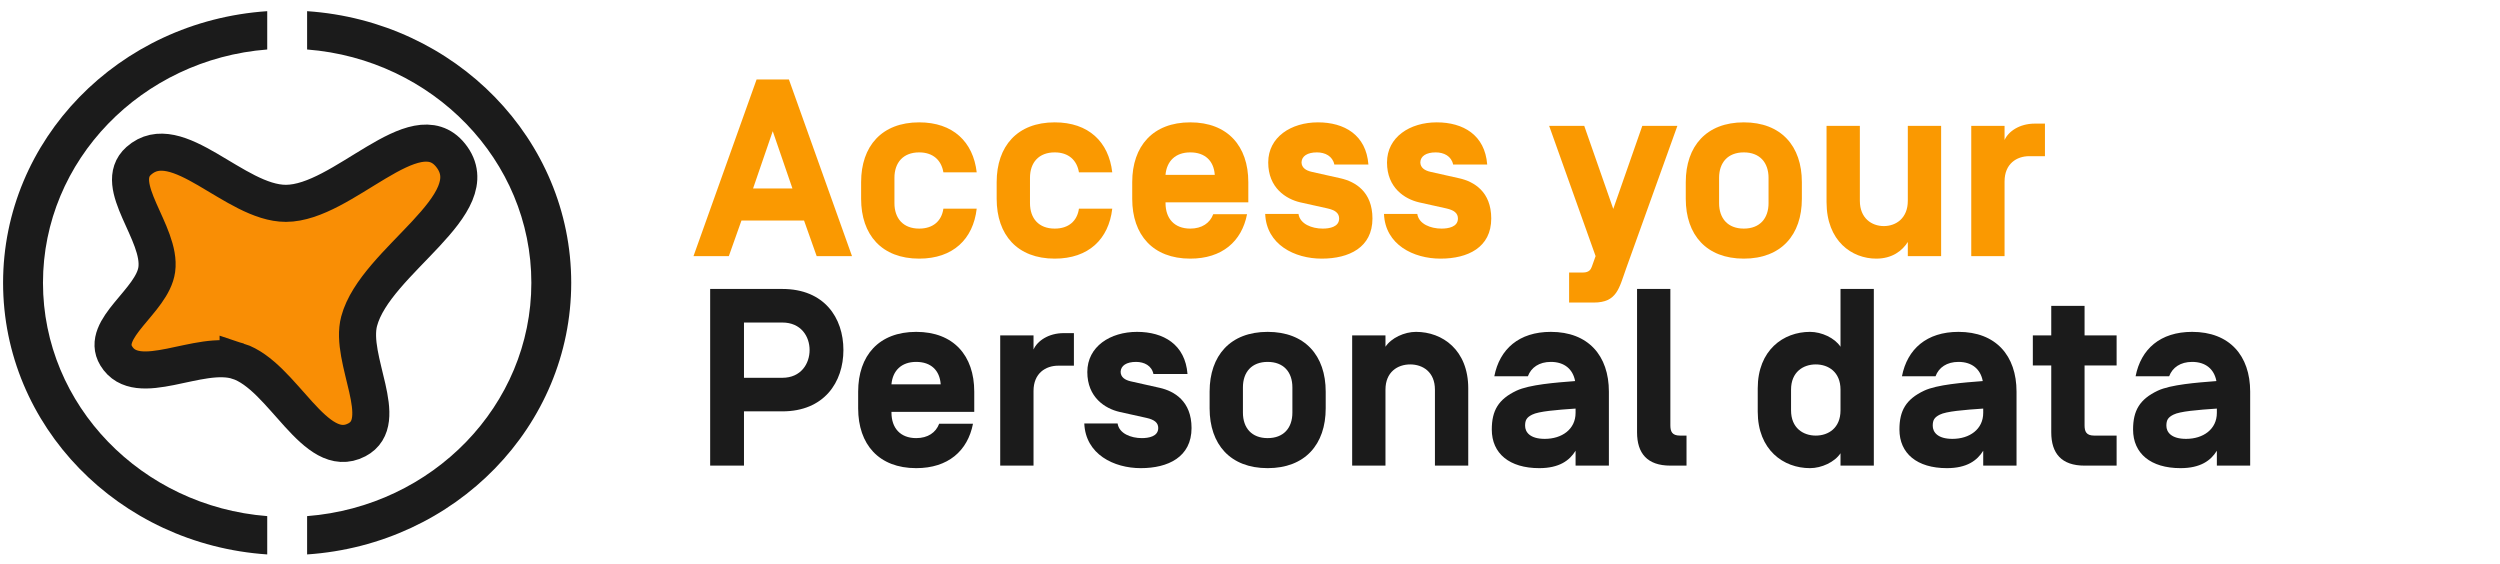
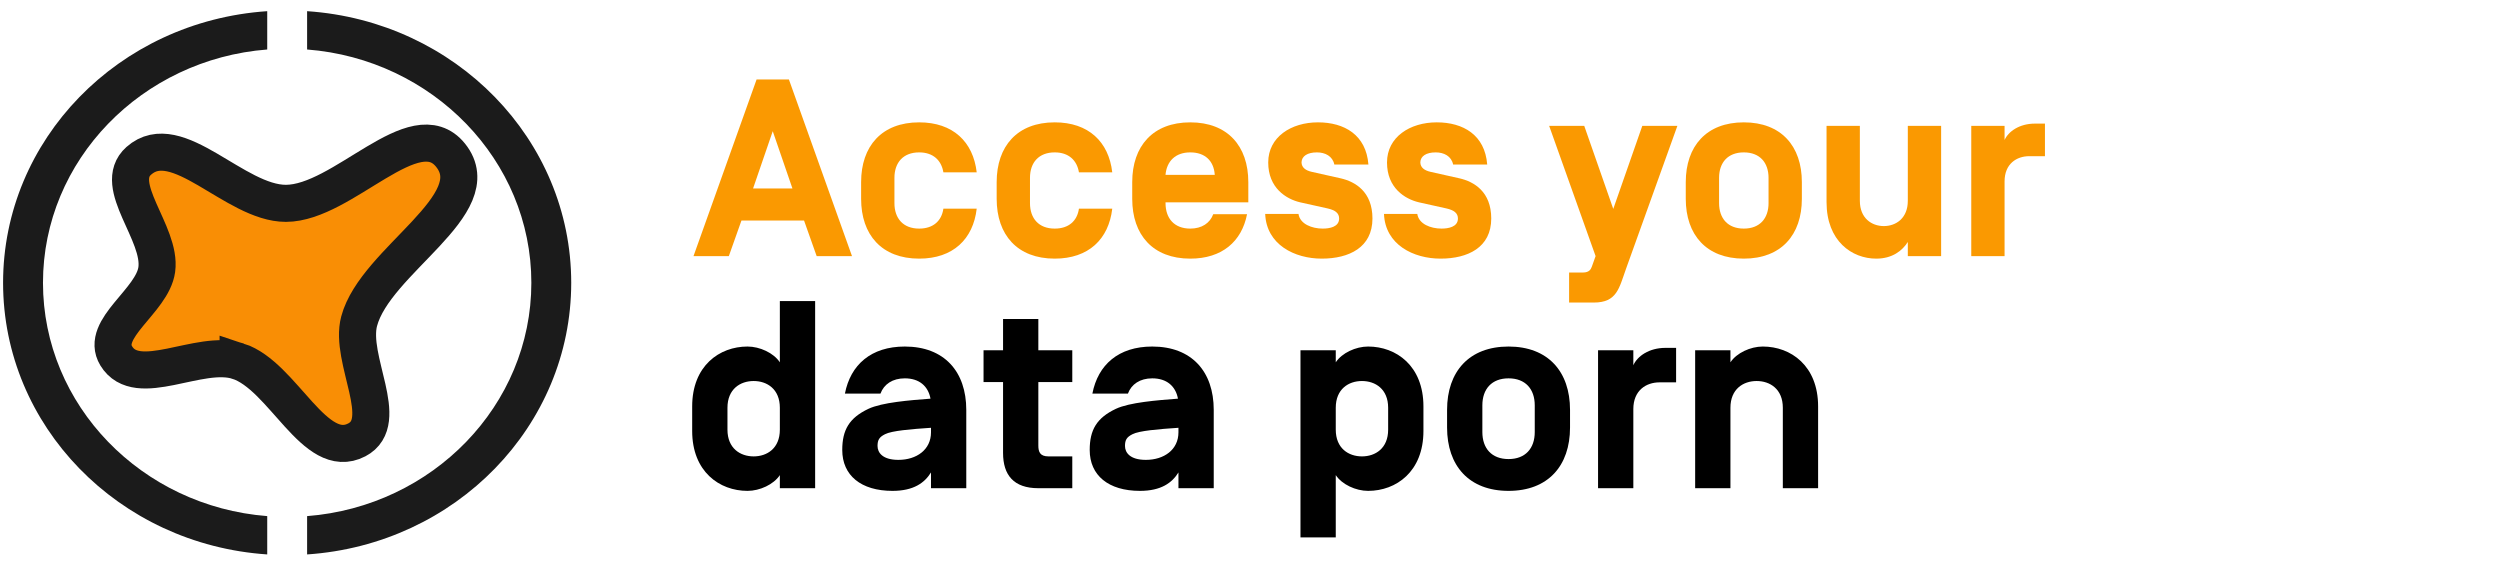
<svg xmlns="http://www.w3.org/2000/svg" id="Layer_1" data-name="Layer 1" viewBox="0 0 1375 310" version="1.1" width="36.38cm" height="8.202cm">
  <defs id="defs4667">
    <style id="style4665">.cls-1{fill:#3b5998;}.cls-2{fill:#1b1b1b;}</style>
  </defs>
  <g id="layer4" style="display:inline">
-     <g aria-label="Access your  Personal data " transform="matrix(2.304629,0,0,2.304629,-118.8677,-157.2192)" style="font-style:normal;font-weight:normal;font-size:40px;line-height:1.25;font-family:sans-serif;letter-spacing:0px;word-spacing:0px;fill:#fa9900;fill-opacity:0.996;stroke:none" id="flowRoot3729">
-       <path d="m 240.692,113.198 h -9.396 l 4.698,-13.672 z m 2.771,7.649 3.011,8.492 h 8.432 L 239.849,87.179 h -7.709 l -15.057,42.16 h 8.432 l 3.011,-8.492 z" style="font-style:normal;font-variant:normal;font-weight:bold;font-stretch:normal;font-size:60.229px;line-height:0;font-family:'Simplon Norm';-inkscape-font-specification:'Simplon Norm Bold';fill:#fa9900;fill-opacity:0.996" id="path828" />
-       <path d="m 276.718,118.017 c -0.422,2.951 -2.469,4.758 -5.782,4.758 -3.794,0 -5.902,-2.409 -5.902,-6.083 v -6.023 c 0,-3.674 2.108,-6.083 5.902,-6.083 3.313,0 5.3,1.867 5.782,4.758 h 7.95 c -0.843,-7.288 -5.662,-11.925 -13.732,-11.925 -8.914,0 -13.853,5.662 -13.853,14.274 v 3.975 c 0,8.613 4.939,14.274 13.853,14.274 8.071,0 12.889,-4.638 13.732,-11.925 z" style="font-style:normal;font-variant:normal;font-weight:bold;font-stretch:normal;font-size:60.229px;line-height:0;font-family:'Simplon Norm';-inkscape-font-specification:'Simplon Norm Bold';fill:#fa9900;fill-opacity:0.996" id="path830" />
-       <path d="m 309.067,118.017 c -0.422,2.951 -2.469,4.758 -5.782,4.758 -3.794,0 -5.902,-2.409 -5.902,-6.083 v -6.023 c 0,-3.674 2.108,-6.083 5.902,-6.083 3.313,0 5.3,1.867 5.782,4.758 h 7.95 c -0.843,-7.288 -5.662,-11.925 -13.732,-11.925 -8.914,0 -13.853,5.662 -13.853,14.274 v 3.975 c 0,8.613 4.939,14.274 13.853,14.274 8.071,0 12.889,-4.638 13.732,-11.925 z" style="font-style:normal;font-variant:normal;font-weight:bold;font-stretch:normal;font-size:60.229px;line-height:0;font-family:'Simplon Norm';-inkscape-font-specification:'Simplon Norm Bold';fill:#fa9900;fill-opacity:0.996" id="path832" />
-       <path d="m 349.488,116.511 v -4.818 c 0,-8.613 -4.939,-14.274 -13.853,-14.274 -8.914,0 -13.853,5.662 -13.853,14.274 v 3.975 c 0,8.613 4.939,14.274 13.853,14.274 7.589,0 12.287,-4.096 13.552,-10.6 h -8.071 c -0.783,2.108 -2.71,3.433 -5.481,3.433 -3.794,0 -5.902,-2.409 -5.902,-6.083 v -0.181 z m -13.853,-11.925 c 3.554,0 5.601,2.048 5.842,5.3 v 0.06 h -11.745 v -0.06 c 0.301,-3.192 2.349,-5.3 5.902,-5.3 z" style="font-style:normal;font-variant:normal;font-weight:bold;font-stretch:normal;font-size:60.229px;line-height:0;font-family:'Simplon Norm';-inkscape-font-specification:'Simplon Norm Bold';fill:#fa9900;fill-opacity:0.996" id="path834" />
-       <path d="m 367.007,129.942 c 6.505,0 12.106,-2.65 12.106,-9.576 0,-6.445 -4.156,-8.793 -7.529,-9.576 l -6.987,-1.566 c -1.325,-0.301 -2.409,-0.964 -2.409,-2.289 0.06,-1.446 1.385,-2.349 3.674,-2.349 1.988,0 3.734,0.903 4.156,2.891 h 8.131 c -0.542,-7.047 -5.722,-10.058 -12.046,-10.058 -6.384,0 -11.865,3.493 -11.865,9.576 0,6.083 4.276,8.733 7.649,9.516 l 6.505,1.446 c 1.867,0.422 2.771,1.144 2.771,2.409 0,2.048 -2.349,2.409 -3.915,2.409 -2.59,0 -5.421,-1.084 -5.782,-3.493 h -7.95 c 0.301,7.348 7.047,10.661 13.491,10.661 z" style="font-style:normal;font-variant:normal;font-weight:bold;font-stretch:normal;font-size:60.229px;line-height:0;font-family:'Simplon Norm';-inkscape-font-specification:'Simplon Norm Bold';fill:#fa9900;fill-opacity:0.996" id="path836" />
-       <path d="m 395.357,129.942 c 6.505,0 12.106,-2.65 12.106,-9.576 0,-6.445 -4.156,-8.793 -7.529,-9.576 l -6.987,-1.566 c -1.325,-0.301 -2.409,-0.964 -2.409,-2.289 0.06,-1.446 1.385,-2.349 3.674,-2.349 1.988,0 3.734,0.903 4.156,2.891 h 8.131 c -0.542,-7.047 -5.722,-10.058 -12.046,-10.058 -6.384,0 -11.865,3.493 -11.865,9.576 0,6.083 4.276,8.733 7.649,9.516 l 6.505,1.446 c 1.867,0.422 2.771,1.144 2.771,2.409 0,2.048 -2.349,2.409 -3.915,2.409 -2.59,0 -5.421,-1.084 -5.782,-3.493 h -7.95 c 0.301,7.348 7.047,10.661 13.491,10.661 z" style="font-style:normal;font-variant:normal;font-weight:bold;font-stretch:normal;font-size:60.229px;line-height:0;font-family:'Simplon Norm';-inkscape-font-specification:'Simplon Norm Bold';fill:#fa9900;fill-opacity:0.996" id="path838" />
-       <path d="m 451.882,98.262 h -8.372 l -6.926,19.815 -6.926,-19.815 h -8.372 l 11.082,31.078 -0.903,2.53 c -0.241,0.663 -0.663,1.385 -2.108,1.385 h -3.313 v 7.167 h 5.902 c 5.541,0 6.023,-3.433 7.709,-8.131 z" style="font-style:normal;font-variant:normal;font-weight:bold;font-stretch:normal;font-size:60.229px;line-height:0;font-family:'Simplon Norm';-inkscape-font-specification:'Simplon Norm Bold';fill:#fa9900;fill-opacity:0.996" id="path840" />
-       <path d="m 453.887,115.668 c 0,8.613 4.939,14.274 13.853,14.274 8.914,0 13.853,-5.662 13.853,-14.274 v -3.975 c 0,-8.613 -4.939,-14.274 -13.853,-14.274 -8.914,0 -13.853,5.662 -13.853,14.274 z m 19.755,1.024 c 0,3.674 -2.108,6.083 -5.902,6.083 -3.794,0 -5.902,-2.409 -5.902,-6.083 v -6.023 c 0,-3.674 2.108,-6.083 5.902,-6.083 3.794,0 5.902,2.409 5.902,6.083 z" style="font-style:normal;font-variant:normal;font-weight:bold;font-stretch:normal;font-size:60.229px;line-height:0;font-family:'Simplon Norm';-inkscape-font-specification:'Simplon Norm Bold';fill:#fa9900;fill-opacity:0.996" id="path842" />
-       <path d="m 501.156,122.173 c -2.891,0 -5.722,-1.867 -5.722,-6.023 V 98.262 h -7.95 v 18.189 c 0,9.336 6.083,13.491 11.865,13.491 3.794,0 6.204,-1.867 7.529,-3.975 v 3.373 h 7.95 V 98.262 h -7.95 v 17.888 c 0,4.156 -2.831,6.023 -5.722,6.023 z" style="font-style:normal;font-variant:normal;font-weight:bold;font-stretch:normal;font-size:60.229px;line-height:0;font-family:'Simplon Norm';-inkscape-font-specification:'Simplon Norm Bold';fill:#fa9900;fill-opacity:0.996" id="path844" />
-       <path d="m 529.97,111.512 c 0,-4.216 2.891,-6.023 5.902,-6.023 h 3.734 v -7.77 h -2.409 c -3.674,0 -6.324,1.867 -7.228,3.915 v -3.373 h -7.95 v 31.078 h 7.95 z" style="font-style:normal;font-variant:normal;font-weight:bold;font-stretch:normal;font-size:60.229px;line-height:0;font-family:'Simplon Norm';-inkscape-font-specification:'Simplon Norm Bold';fill:#fa9900;fill-opacity:0.996" id="path846" />
-       <path d="m 229.128,158.38 v -13.19 h 9.155 c 4.457,0 6.505,3.313 6.505,6.565 0,3.252 -2.048,6.625 -6.505,6.625 z m 0,8.01 h 9.155 c 9.998,0 14.575,-6.987 14.575,-14.636 0,-7.709 -4.577,-14.575 -14.575,-14.575 h -17.226 v 42.16 h 8.071 z" style="font-style:normal;font-variant:normal;font-weight:bold;font-stretch:normal;font-size:60.229px;line-height:0;font-family:'Simplon Norm';-inkscape-font-specification:'Simplon Norm Bold';fill:#1b1b1b;fill-opacity:1" id="path848" />
-       <path d="m 284.083,166.511 v -4.818 c 0,-8.613 -4.939,-14.274 -13.853,-14.274 -8.914,0 -13.853,5.662 -13.853,14.274 v 3.975 c 0,8.613 4.939,14.274 13.853,14.274 7.589,0 12.287,-4.096 13.552,-10.6 h -8.071 c -0.783,2.108 -2.71,3.433 -5.481,3.433 -3.794,0 -5.902,-2.409 -5.902,-6.083 v -0.181 z m -13.853,-11.925 c 3.554,0 5.601,2.048 5.842,5.3 v 0.06 h -11.745 v -0.06 c 0.301,-3.192 2.349,-5.3 5.902,-5.3 z" style="font-style:normal;font-variant:normal;font-weight:bold;font-stretch:normal;font-size:60.229px;line-height:0;font-family:'Simplon Norm';-inkscape-font-specification:'Simplon Norm Bold';fill:#1b1b1b;fill-opacity:1" id="path850" />
-       <path d="m 298.229,161.512 c 0,-4.216 2.891,-6.023 5.902,-6.023 h 3.734 v -7.77 h -2.409 c -3.674,0 -6.324,1.867 -7.228,3.915 v -3.373 h -7.95 v 31.078 h 7.95 z" style="font-style:normal;font-variant:normal;font-weight:bold;font-stretch:normal;font-size:60.229px;line-height:0;font-family:'Simplon Norm';-inkscape-font-specification:'Simplon Norm Bold';fill:#1b1b1b;fill-opacity:1" id="path852" />
-       <path d="m 323.835,179.942 c 6.505,0 12.106,-2.65 12.106,-9.576 0,-6.445 -4.156,-8.793 -7.529,-9.576 l -6.987,-1.566 c -1.325,-0.301 -2.409,-0.964 -2.409,-2.289 0.06,-1.446 1.385,-2.349 3.674,-2.349 1.988,0 3.734,0.903 4.156,2.891 h 8.131 c -0.542,-7.047 -5.722,-10.058 -12.046,-10.058 -6.384,0 -11.865,3.493 -11.865,9.576 0,6.083 4.276,8.733 7.649,9.516 l 6.505,1.446 c 1.867,0.422 2.771,1.144 2.771,2.409 0,2.048 -2.349,2.409 -3.915,2.409 -2.59,0 -5.421,-1.084 -5.782,-3.493 h -7.95 c 0.301,7.348 7.047,10.661 13.491,10.661 z" style="font-style:normal;font-variant:normal;font-weight:bold;font-stretch:normal;font-size:60.229px;line-height:0;font-family:'Simplon Norm';-inkscape-font-specification:'Simplon Norm Bold';fill:#1b1b1b;fill-opacity:1" id="path854" />
-       <path d="m 340.251,165.668 c 0,8.613 4.939,14.274 13.853,14.274 8.914,0 13.853,-5.662 13.853,-14.274 v -3.975 c 0,-8.613 -4.939,-14.274 -13.853,-14.274 -8.914,0 -13.853,5.662 -13.853,14.274 z m 19.755,1.024 c 0,3.674 -2.108,6.083 -5.902,6.083 -3.794,0 -5.902,-2.409 -5.902,-6.083 v -6.023 c 0,-3.674 2.108,-6.083 5.902,-6.083 3.794,0 5.902,2.409 5.902,6.083 z" style="font-style:normal;font-variant:normal;font-weight:bold;font-stretch:normal;font-size:60.229px;line-height:0;font-family:'Simplon Norm';-inkscape-font-specification:'Simplon Norm Bold';fill:#1b1b1b;fill-opacity:1" id="path856" />
-       <path d="m 401.976,160.91 c 0,-9.155 -6.143,-13.491 -12.467,-13.491 -2.771,0 -5.902,1.446 -7.288,3.554 v -2.71 h -7.95 v 31.078 h 7.95 v -18.129 c 0,-4.216 2.891,-6.023 5.902,-6.023 3.011,0 5.902,1.807 5.902,6.023 v 18.129 h 7.95 z" style="font-style:normal;font-variant:normal;font-weight:bold;font-stretch:normal;font-size:60.229px;line-height:0;font-family:'Simplon Norm';-inkscape-font-specification:'Simplon Norm Bold';fill:#1b1b1b;fill-opacity:1" id="path858" />
-       <path d="m 427.469,159.163 c -4.698,0.361 -10.901,0.843 -13.973,2.289 -4.337,2.048 -5.902,4.758 -5.902,9.275 0,5.722 4.216,9.215 11.323,9.215 4.758,0 7.228,-1.807 8.673,-4.156 v 3.554 h 7.95 v -17.647 c 0,-8.613 -4.939,-14.274 -13.853,-14.274 -7.589,0 -12.227,4.096 -13.491,10.6 h 8.01 c 0.783,-2.108 2.71,-3.433 5.481,-3.433 3.252,0 5.24,1.747 5.782,4.517 z m -10.239,8.01 c 1.506,-0.783 5.842,-1.144 10.359,-1.446 v 1.024 c 0,3.915 -3.252,6.204 -7.348,6.204 -3.554,0 -4.698,-1.626 -4.698,-3.132 0,-1.325 0.361,-1.988 1.686,-2.65 z" style="font-style:normal;font-variant:normal;font-weight:bold;font-stretch:normal;font-size:60.229px;line-height:0;font-family:'Simplon Norm';-inkscape-font-specification:'Simplon Norm Bold';fill:#1b1b1b;fill-opacity:1" id="path860" />
-       <path d="m 452.5,172.173 c -1.927,0 -2.289,-1.024 -2.289,-2.469 v -32.524 h -7.95 v 34.21 c 0,4.999 2.409,7.95 7.95,7.95 h 3.855 v -7.167 z" style="font-style:normal;font-variant:normal;font-weight:bold;font-stretch:normal;font-size:60.229px;line-height:0;font-family:'Simplon Norm';-inkscape-font-specification:'Simplon Norm Bold';fill:#1b1b1b;fill-opacity:1" id="path862" />
-       <path d="m 490.817,176.389 v 2.951 h 7.95 v -42.16 h -7.95 v 13.793 c -1.385,-2.108 -4.517,-3.554 -7.288,-3.554 -6.324,0 -12.467,4.337 -12.467,13.491 v 5.541 c 0,9.155 6.143,13.491 12.467,13.491 2.771,0 5.902,-1.446 7.288,-3.554 z m -11.805,-15.178 c 0,-4.216 2.891,-6.023 5.902,-6.023 3.011,0 5.902,1.807 5.902,6.023 v 4.939 c 0,4.216 -2.891,6.023 -5.902,6.023 -3.011,0 -5.902,-1.807 -5.902,-6.023 z" style="font-style:normal;font-variant:normal;font-weight:bold;font-stretch:normal;font-size:60.229px;line-height:0;font-family:'Simplon Norm';-inkscape-font-specification:'Simplon Norm Bold';fill:#1b1b1b;fill-opacity:1" id="path864" />
-       <path d="m 524.753,159.163 c -4.698,0.361 -10.901,0.843 -13.973,2.289 -4.337,2.048 -5.902,4.758 -5.902,9.275 0,5.722 4.216,9.215 11.323,9.215 4.758,0 7.228,-1.807 8.673,-4.156 v 3.554 h 7.95 v -17.647 c 0,-8.613 -4.939,-14.274 -13.853,-14.274 -7.589,0 -12.227,4.096 -13.491,10.6 h 8.01 c 0.783,-2.108 2.71,-3.433 5.481,-3.433 3.252,0 5.24,1.747 5.782,4.517 z m -10.239,8.01 c 1.506,-0.783 5.842,-1.144 10.359,-1.446 v 1.024 c 0,3.915 -3.252,6.204 -7.348,6.204 -3.554,0 -4.698,-1.626 -4.698,-3.132 0,-1.325 0.361,-1.988 1.686,-2.65 z" style="font-style:normal;font-variant:normal;font-weight:bold;font-stretch:normal;font-size:60.229px;line-height:0;font-family:'Simplon Norm';-inkscape-font-specification:'Simplon Norm Bold';fill:#1b1b1b;fill-opacity:1" id="path866" />
-       <path d="m 551.35,172.173 c -1.927,0 -2.289,-1.024 -2.289,-2.469 v -14.274 h 7.649 v -7.167 h -7.649 v -7.047 h -7.95 v 7.047 h -4.397 v 7.167 h 4.397 v 15.961 c 0,4.999 2.409,7.95 7.95,7.95 h 7.649 v -7.167 z" style="font-style:normal;font-variant:normal;font-weight:bold;font-stretch:normal;font-size:60.229px;line-height:0;font-family:'Simplon Norm';-inkscape-font-specification:'Simplon Norm Bold';fill:#1b1b1b;fill-opacity:1" id="path868" />
-       <path d="m 580.512,159.163 c -4.698,0.361 -10.901,0.843 -13.973,2.289 -4.337,2.048 -5.902,4.758 -5.902,9.275 0,5.722 4.216,9.215 11.323,9.215 4.758,0 7.228,-1.807 8.673,-4.156 v 3.554 h 7.95 v -17.647 c 0,-8.613 -4.939,-14.274 -13.853,-14.274 -7.589,0 -12.227,4.096 -13.491,10.6 h 8.01 c 0.783,-2.108 2.71,-3.433 5.481,-3.433 3.252,0 5.24,1.747 5.782,4.517 z m -10.239,8.01 c 1.506,-0.783 5.842,-1.144 10.359,-1.446 v 1.024 c 0,3.915 -3.252,6.204 -7.348,6.204 -3.554,0 -4.698,-1.626 -4.698,-3.132 0,-1.325 0.361,-1.988 1.686,-2.65 z" style="font-style:normal;font-variant:normal;font-weight:bold;font-stretch:normal;font-size:60.229px;line-height:0;font-family:'Simplon Norm';-inkscape-font-specification:'Simplon Norm Bold';fill:#1b1b1b;fill-opacity:1" id="path870" />
-     </g>
+     <path id="path828" style="font-style:normal;font-variant:normal;font-weight:bold;font-stretch:normal;font-size:60.229px;line-height:0;font-family:'Simplon Norm';-inkscape-font-specification:'Simplon Norm Bold';letter-spacing:0px;word-spacing:0px;fill:#fa9900;fill-opacity:0.996;stroke:none;stroke-width:2.305" d="M 435.839,103.661 H 414.185 L 425.012,72.152 Z m 6.385,17.628 6.94,19.572 H 468.597 L 433.895,43.697 h -17.767 l -34.702,97.164 h 19.433 l 6.94,-19.572 z" />
+     <path id="path830" style="font-style:normal;font-variant:normal;font-weight:bold;font-stretch:normal;font-size:60.229px;line-height:0;font-family:'Simplon Norm';-inkscape-font-specification:'Simplon Norm Bold';letter-spacing:0px;word-spacing:0px;fill:#fa9900;fill-opacity:0.996;stroke:none;stroke-width:2.305" d="m 518.864,114.766 c -0.972,6.801 -5.691,10.966 -13.325,10.966 -8.745,0 -13.603,-5.552 -13.603,-14.019 V 97.831 c 0,-8.467 4.858,-14.019 13.603,-14.019 7.634,0 12.215,4.303 13.325,10.966 h 18.322 c -1.943,-16.796 -13.048,-27.484 -31.648,-27.484 -20.543,0 -31.925,13.048 -31.925,32.897 v 9.161 c 0,19.849 11.382,32.897 31.925,32.897 18.6,0 29.705,-10.688 31.648,-27.484 z" />
+     <path id="path832" style="font-style:normal;font-variant:normal;font-weight:bold;font-stretch:normal;font-size:60.229px;line-height:0;font-family:'Simplon Norm';-inkscape-font-specification:'Simplon Norm Bold';letter-spacing:0px;word-spacing:0px;fill:#fa9900;fill-opacity:0.996;stroke:none;stroke-width:2.305" d="m 593.418,114.766 c -0.972,6.801 -5.691,10.966 -13.325,10.966 -8.745,0 -13.603,-5.552 -13.603,-14.019 V 97.831 c 0,-8.467 4.858,-14.019 13.603,-14.019 7.634,0 12.215,4.303 13.325,10.966 h 18.322 c -1.943,-16.796 -13.048,-27.484 -31.648,-27.484 -20.543,0 -31.925,13.048 -31.925,32.897 v 9.161 c 0,19.849 11.382,32.897 31.925,32.897 18.6,0 29.704,-10.688 31.648,-27.484 z" />
+     <path id="path834" style="font-style:normal;font-variant:normal;font-weight:bold;font-stretch:normal;font-size:60.229px;line-height:0;font-family:'Simplon Norm';-inkscape-font-specification:'Simplon Norm Bold';letter-spacing:0px;word-spacing:0px;fill:#fa9900;fill-opacity:0.996;stroke:none;stroke-width:2.305" d="m 686.572,111.296 v -11.104 c 0,-19.849 -11.382,-32.897 -31.925,-32.897 -20.543,0 -31.925,13.048 -31.925,32.897 v 9.161 c 0,19.849 11.382,32.897 31.925,32.897 17.49,0 28.316,-9.439 31.231,-24.43 h -18.6 c -1.804,4.858 -6.246,7.912 -12.631,7.912 -8.745,0 -13.603,-5.552 -13.603,-14.019 v -0.416 z M 654.647,83.812 c 8.19,0 12.909,4.719 13.464,12.215 v 0.139 h -27.067 v -0.139 c 0.694,-7.357 5.413,-12.215 13.603,-12.215 z" />
+     <path id="path836" style="font-style:normal;font-variant:normal;font-weight:bold;font-stretch:normal;font-size:60.229px;line-height:0;font-family:'Simplon Norm';-inkscape-font-specification:'Simplon Norm Bold';letter-spacing:0px;word-spacing:0px;fill:#fa9900;fill-opacity:0.996;stroke:none;stroke-width:2.305" d="m 726.947,142.249 c 14.991,0 27.9,-6.107 27.9,-22.07 0,-14.852 -9.578,-20.266 -17.351,-22.07 l -16.102,-3.609 c -3.054,-0.694 -5.552,-2.221 -5.552,-5.275 0.139,-3.331 3.193,-5.413 8.467,-5.413 4.581,0 8.606,2.082 9.578,6.663 h 18.739 c -1.249,-16.24 -13.187,-23.181 -27.761,-23.181 -14.713,0 -27.345,8.051 -27.345,22.07 0,14.019 9.855,20.127 17.628,21.931 l 14.991,3.331 c 4.303,0.972 6.385,2.637 6.385,5.552 0,4.719 -5.413,5.552 -9.022,5.552 -5.969,0 -12.493,-2.499 -13.325,-8.051 h -18.322 c 0.694,16.934 16.24,24.569 31.093,24.569 z" />
+     <path id="path838" style="font-style:normal;font-variant:normal;font-weight:bold;font-stretch:normal;font-size:60.229px;line-height:0;font-family:'Simplon Norm';-inkscape-font-specification:'Simplon Norm Bold';letter-spacing:0px;word-spacing:0px;fill:#fa9900;fill-opacity:0.996;stroke:none;stroke-width:2.305" d="m 792.284,142.249 c 14.991,0 27.9,-6.107 27.9,-22.07 0,-14.852 -9.578,-20.266 -17.351,-22.07 l -16.102,-3.609 c -3.054,-0.694 -5.552,-2.221 -5.552,-5.275 0.139,-3.331 3.193,-5.413 8.467,-5.413 4.581,0 8.606,2.082 9.578,6.663 h 18.739 c -1.249,-16.24 -13.187,-23.181 -27.761,-23.181 -14.713,0 -27.345,8.051 -27.345,22.07 0,14.019 9.855,20.127 17.628,21.931 l 14.991,3.331 c 4.303,0.972 6.385,2.637 6.385,5.552 0,4.719 -5.413,5.552 -9.022,5.552 -5.969,0 -12.493,-2.499 -13.325,-8.051 h -18.322 c 0.694,16.934 16.24,24.569 31.093,24.569 z" />
+     <path id="path840" style="font-style:normal;font-variant:normal;font-weight:bold;font-stretch:normal;font-size:60.229px;line-height:0;font-family:'Simplon Norm';-inkscape-font-specification:'Simplon Norm Bold';letter-spacing:0px;word-spacing:0px;fill:#fa9900;fill-opacity:0.996;stroke:none;stroke-width:2.305" d="M 922.553,69.237 H 903.259 L 887.297,114.904 871.334,69.237 h -19.294 l 25.54,71.624 -2.082,5.83 c -0.555,1.527 -1.527,3.193 -4.858,3.193 h -7.634 v 16.518 h 13.603 c 12.77,0 13.881,-7.912 17.767,-18.739 z" />
+     <path id="path842" style="font-style:normal;font-variant:normal;font-weight:bold;font-stretch:normal;font-size:60.229px;line-height:0;font-family:'Simplon Norm';-inkscape-font-specification:'Simplon Norm Bold';letter-spacing:0px;word-spacing:0px;fill:#fa9900;fill-opacity:0.996;stroke:none;stroke-width:2.305" d="m 927.173,109.352 c 0,19.849 11.382,32.897 31.925,32.897 20.543,0 31.925,-13.048 31.925,-32.897 v -9.161 c 0,-19.849 -11.382,-32.897 -31.925,-32.897 -20.543,0 -31.925,13.048 -31.925,32.897 z m 45.528,2.36 c 0,8.467 -4.858,14.019 -13.603,14.019 -8.745,0 -13.603,-5.552 -13.603,-14.019 V 97.831 c 0,-8.467 4.858,-14.019 13.603,-14.019 8.745,0 13.603,5.552 13.603,14.019 z" />
+     <path id="path844" style="font-style:normal;font-variant:normal;font-weight:bold;font-stretch:normal;font-size:60.229px;line-height:0;font-family:'Simplon Norm';-inkscape-font-specification:'Simplon Norm Bold';letter-spacing:0px;word-spacing:0px;fill:#fa9900;fill-opacity:0.996;stroke:none;stroke-width:2.305" d="m 1036.112,124.343 c -6.663,0 -13.187,-4.303 -13.187,-13.881 V 69.237 h -18.322 V 111.157 c 0,21.515 14.019,31.093 27.345,31.093 8.745,0 14.297,-4.303 17.351,-9.161 v 7.773 h 18.322 V 69.237 h -18.322 v 41.225 c 0,9.578 -6.524,13.881 -13.187,13.881 z" />
+     <path id="path846" style="font-style:normal;font-variant:normal;font-weight:bold;font-stretch:normal;font-size:60.229px;line-height:0;font-family:'Simplon Norm';-inkscape-font-specification:'Simplon Norm Bold';letter-spacing:0px;word-spacing:0px;fill:#fa9900;fill-opacity:0.996;stroke:none;stroke-width:2.305" d="m 1102.517,99.775 c 0,-9.716 6.663,-13.881 13.603,-13.881 h 8.606 V 67.988 h -5.552 c -8.467,0 -14.575,4.303 -16.657,9.022 v -7.773 h -18.322 v 71.624 h 18.322 z" />
    <g id="g3727" transform="matrix(1.893345,0,0,1.893345,-0.365572,-2.435492)">
      <g transform="translate(-0.04724485,0.0420391)" id="layer1-6" />
      <g id="layer3">
        <path class="cls-1" style="display:inline;fill:#1b1b1b;fill-opacity:1;stroke-width:0.537" id="path21020-6" d="M 166.128,83.438 A 82.52,79.105 0 0 0 89.403,4.533 V 15.664 c 36.415,2.835 65.142,32.146 65.142,67.775 0,35.629 -28.727,64.939 -65.142,67.775 v 11.131 A 82.52,79.105 0 0 0 166.128,83.438 Z" />
        <path class="cls-1" style="display:inline;fill:#1b1b1b;fill-opacity:1;stroke-width:0.537" id="path21022-2" d="m 12.677,83.438 c 0,-35.628 28.727,-64.939 65.142,-67.775 V 4.533 a 82.515,79.1 0 0 0 0,157.811 V 151.213 C 41.404,148.378 12.677,119.067 12.677,83.438 Z" />
        <path id="path893" d="M 69.359,106.201 C 58.124,102.546 40.061,114.767 33.948,104.657 29.173,96.759 44.463,88.744 45.73,79.602 47.195,69.03 32.522,55.106 40.497,48.013 c 11.082,-9.856 27.915,12.365 42.745,12.343 16.613,-0.025 37.452,-26.933 47.841,-13.969 11.472,14.314 -21.817,30.477 -26.562,48.197 -2.974,11.104 9.505,29.142 -0.676,34.479 -12.215,6.404 -21.371,-18.596 -34.486,-22.863 z" style="display:inline;fill:#f98e05;fill-opacity:1;stroke:#1b1b1b;stroke-width:10.767;stroke-linecap:butt;stroke-linejoin:miter;stroke-miterlimit:4;stroke-dasharray:none;stroke-opacity:1" />
      </g>
    </g>
+     <g aria-label="data porn" transform="matrix(2.297066,0,0,2.297066,-347.4447,-225.6439)" style="font-style:normal;font-weight:normal;font-size:40px;line-height:1.25;font-family:sans-serif;letter-spacing:0px;word-spacing:0px;fill:#000000;fill-opacity:1;stroke:none" id="flowRoot865">
+       <path d="m 337.98,211.989 v 3.136 h 8.448 v -44.8 h -8.448 v 14.656 c -1.472,-2.24 -4.8,-3.776 -7.744,-3.776 -6.72,0 -13.248,4.608 -13.248,14.336 v 5.888 c 0,9.728 6.528,14.336 13.248,14.336 2.944,0 6.272,-1.536 7.744,-3.776 z m -12.544,-16.128 c 0,-4.48 3.072,-6.4 6.272,-6.4 3.2,0 6.272,1.92 6.272,6.4 v 5.248 c 0,4.48 -3.072,6.4 -6.272,6.4 -3.2,0 -6.272,-1.92 -6.272,-6.4 z" style="font-style:normal;font-variant:normal;font-weight:bold;font-stretch:normal;font-size:64px;font-family:'Simplon Norm';-inkscape-font-specification:'Simplon Norm Bold'" id="path873" />
+       <path d="m 374.041,193.685 c -4.992,0.384 -11.584,0.896 -14.848,2.432 -4.608,2.176 -6.272,5.056 -6.272,9.856 0,6.08 4.48,9.792 12.032,9.792 5.056,0 7.68,-1.92 9.216,-4.416 v 3.776 h 8.448 v -18.752 c 0,-9.152 -5.248,-15.168 -14.72,-15.168 -8.064,0 -12.992,4.352 -14.336,11.264 h 8.512 c 0.832,-2.24 2.88,-3.648 5.824,-3.648 3.456,0 5.568,1.856 6.144,4.8 z m -10.88,8.512 c 1.6,-0.832 6.208,-1.216 11.008,-1.536 v 1.088 c 0,4.16 -3.456,6.592 -7.808,6.592 -3.776,0 -4.992,-1.728 -4.992,-3.328 0,-1.408 0.384,-2.112 1.792,-2.816 z" style="font-style:normal;font-variant:normal;font-weight:bold;font-stretch:normal;font-size:64px;font-family:'Simplon Norm';-inkscape-font-specification:'Simplon Norm Bold'" id="path875" />
+       <path d="m 402.303,207.509 c -2.048,0 -2.432,-1.088 -2.432,-2.624 v -15.168 h 8.128 v -7.616 h -8.128 v -7.488 h -8.448 v 7.488 h -4.672 v 7.616 h 4.672 v 16.96 c 0,5.312 2.56,8.448 8.448,8.448 h 8.128 v -7.616 z" style="font-style:normal;font-variant:normal;font-weight:bold;font-stretch:normal;font-size:64px;font-family:'Simplon Norm';-inkscape-font-specification:'Simplon Norm Bold'" id="path877" />
+       <path d="m 433.291,193.685 c -4.992,0.384 -11.584,0.896 -14.848,2.432 -4.608,2.176 -6.272,5.056 -6.272,9.856 0,6.08 4.48,9.792 12.032,9.792 5.056,0 7.68,-1.92 9.216,-4.416 v 3.776 h 8.448 v -18.752 c 0,-9.152 -5.248,-15.168 -14.72,-15.168 -8.064,0 -12.992,4.352 -14.336,11.264 h 8.512 c 0.832,-2.24 2.88,-3.648 5.824,-3.648 3.456,0 5.568,1.856 6.144,4.8 z m -10.88,8.512 c 1.6,-0.832 6.208,-1.216 11.008,-1.536 v 1.088 c 0,4.16 -3.456,6.592 -7.808,6.592 -3.776,0 -4.992,-1.728 -4.992,-3.328 0,-1.408 0.384,-2.112 1.792,-2.816 z" style="font-style:normal;font-variant:normal;font-weight:bold;font-stretch:normal;font-size:64px;font-family:'Simplon Norm';-inkscape-font-specification:'Simplon Norm Bold'" id="path879" />
+       <path d="m 471.085,211.989 c 1.472,2.24 4.8,3.776 7.744,3.776 6.72,0 13.248,-4.608 13.248,-14.336 v -5.888 c 0,-9.728 -6.528,-14.336 -13.248,-14.336 -2.944,0 -6.272,1.536 -7.744,3.776 v -2.88 h -8.448 v 44.8 h 8.448 z m 12.544,-10.88 c 0,4.48 -3.072,6.4 -6.272,6.4 -3.2,0 -6.272,-1.92 -6.272,-6.4 v -5.248 c 0,-4.48 3.072,-6.4 6.272,-6.4 3.2,0 6.272,1.92 6.272,6.4 z" style="font-style:normal;font-variant:normal;font-weight:bold;font-stretch:normal;font-size:64px;font-family:'Simplon Norm';-inkscape-font-specification:'Simplon Norm Bold'" id="path881" />
+       <path d="m 497.738,200.597 c 0,9.152 5.248,15.168 14.72,15.168 9.472,0 14.72,-6.016 14.72,-15.168 v -4.224 c 0,-9.152 -5.248,-15.168 -14.72,-15.168 -9.472,0 -14.72,6.016 -14.72,15.168 z m 20.992,1.088 c 0,3.904 -2.24,6.464 -6.272,6.464 -4.032,0 -6.272,-2.56 -6.272,-6.464 v -6.4 c 0,-3.904 2.24,-6.464 6.272,-6.464 4.032,0 6.272,2.56 6.272,6.464 z" style="font-style:normal;font-variant:normal;font-weight:bold;font-stretch:normal;font-size:64px;font-family:'Simplon Norm';-inkscape-font-specification:'Simplon Norm Bold'" id="path883" />
+       <path d="m 542.335,196.181 c 0,-4.48 3.072,-6.4 6.272,-6.4 h 3.968 v -8.256 h -2.56 c -3.904,0 -6.72,1.984 -7.68,4.16 v -3.584 h -8.448 v 33.024 h 8.448 z" style="font-style:normal;font-variant:normal;font-weight:bold;font-stretch:normal;font-size:64px;font-family:'Simplon Norm';-inkscape-font-specification:'Simplon Norm Bold'" id="path885" />
+       <path d="m 586.577,195.541 c 0,-9.728 -6.528,-14.336 -13.248,-14.336 -2.944,0 -6.272,1.536 -7.744,3.776 v -2.88 h -8.448 v 33.024 h 8.448 v -19.264 c 0,-4.48 3.072,-6.4 6.272,-6.4 3.2,0 6.272,1.92 6.272,6.4 v 19.264 h 8.448 z" style="font-style:normal;font-variant:normal;font-weight:bold;font-stretch:normal;font-size:64px;font-family:'Simplon Norm';-inkscape-font-specification:'Simplon Norm Bold'" id="path887" />
+     </g>
  </g>
</svg>
